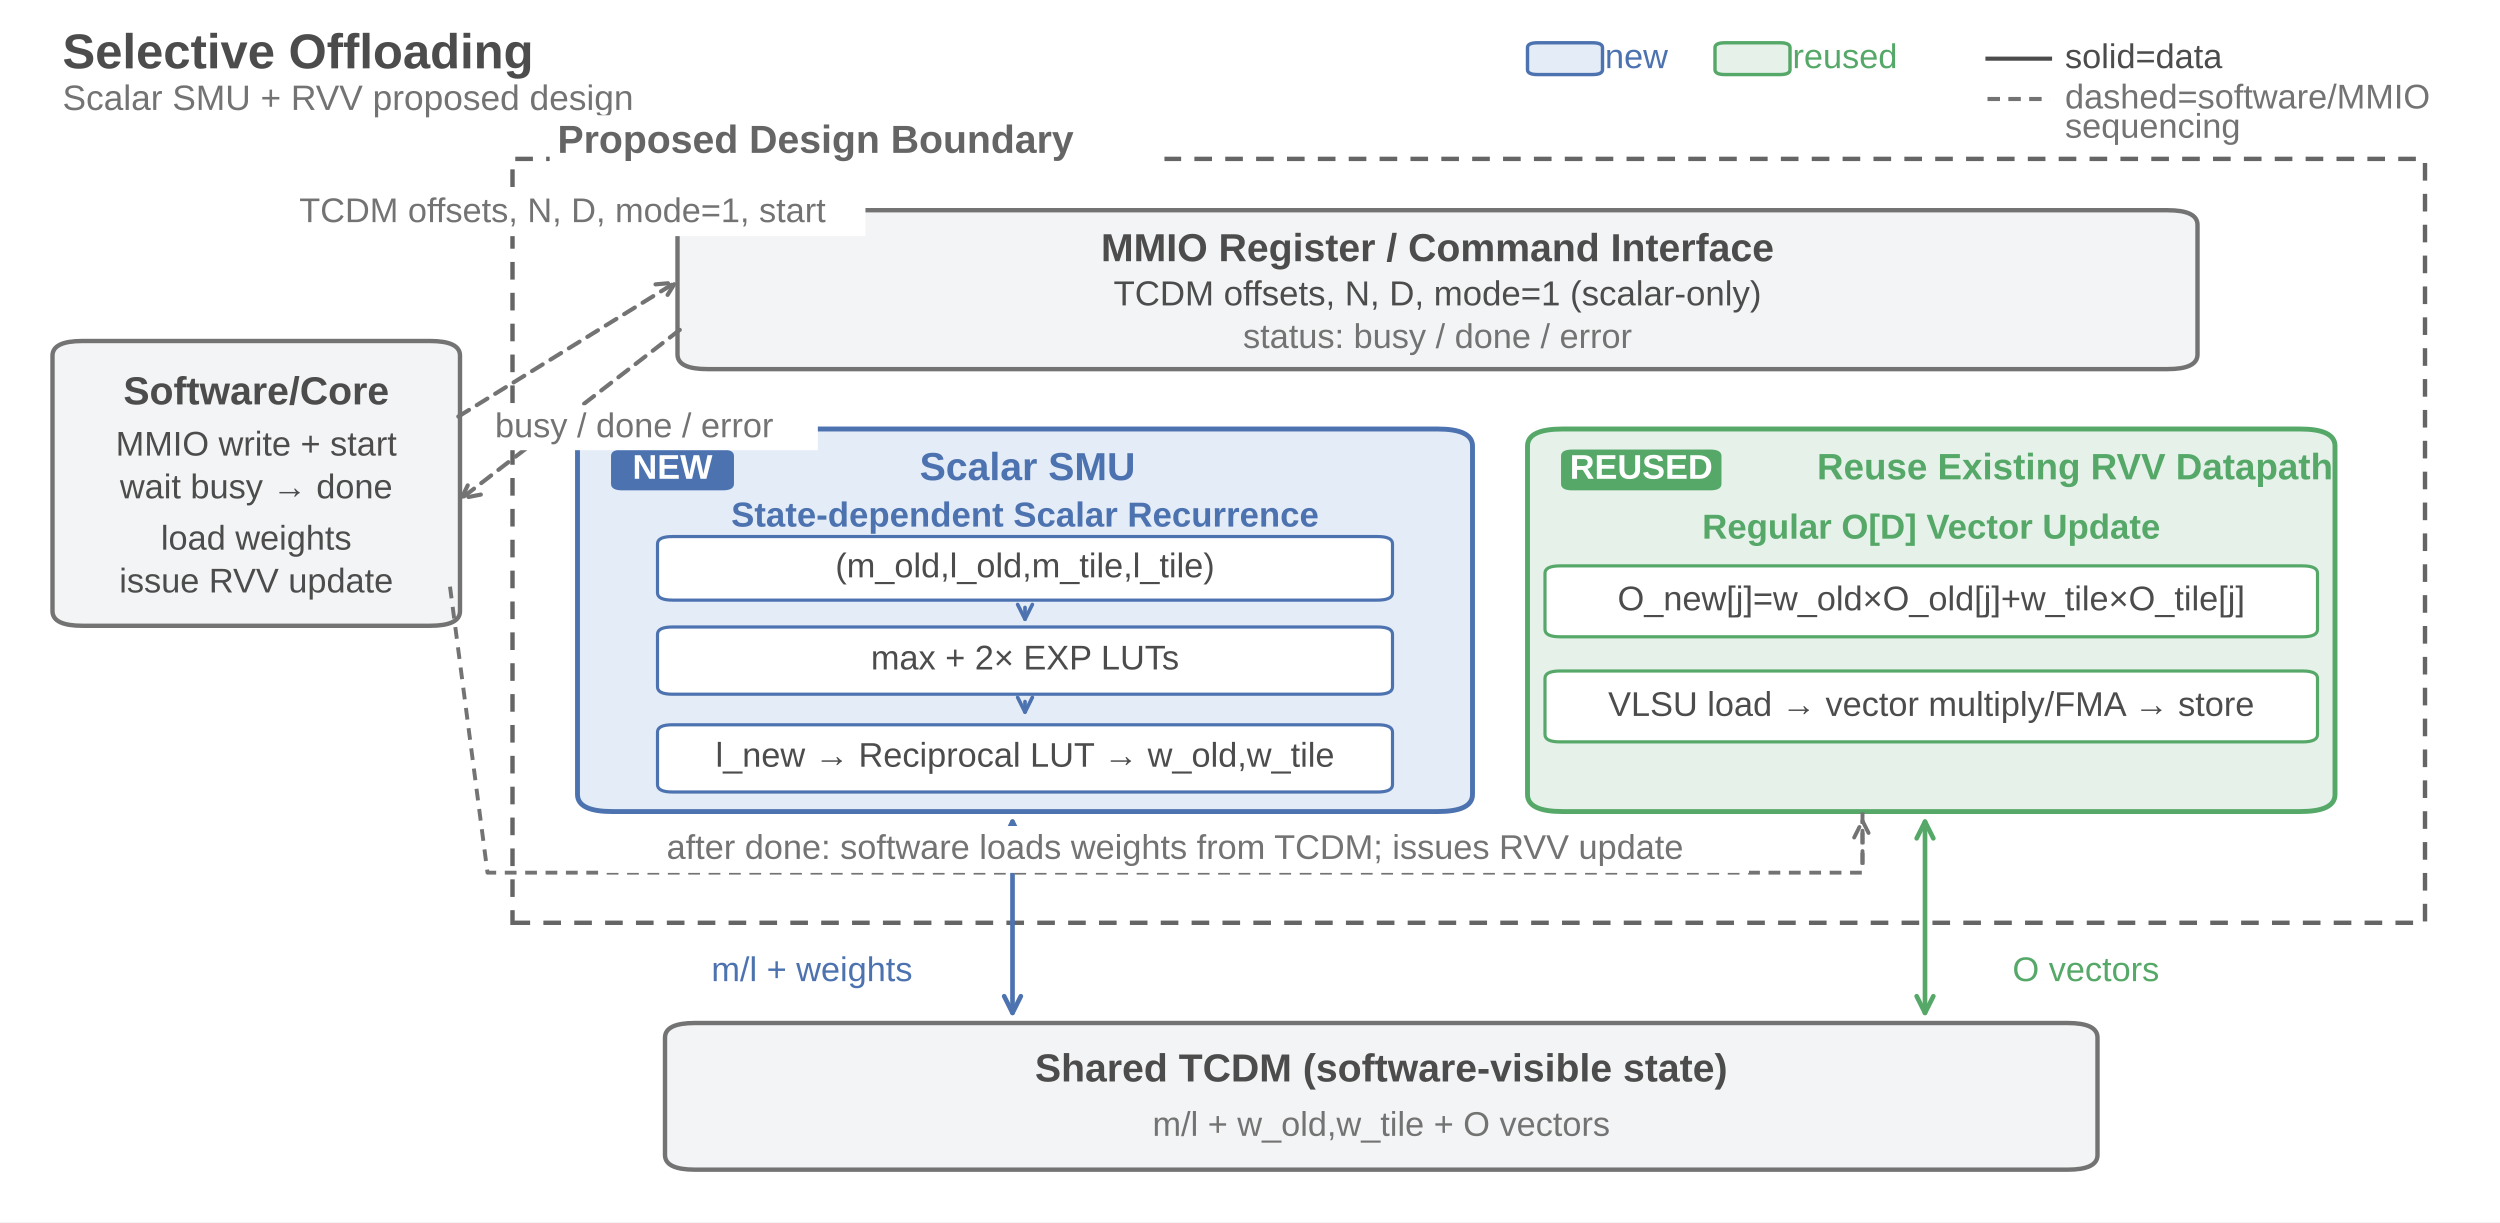
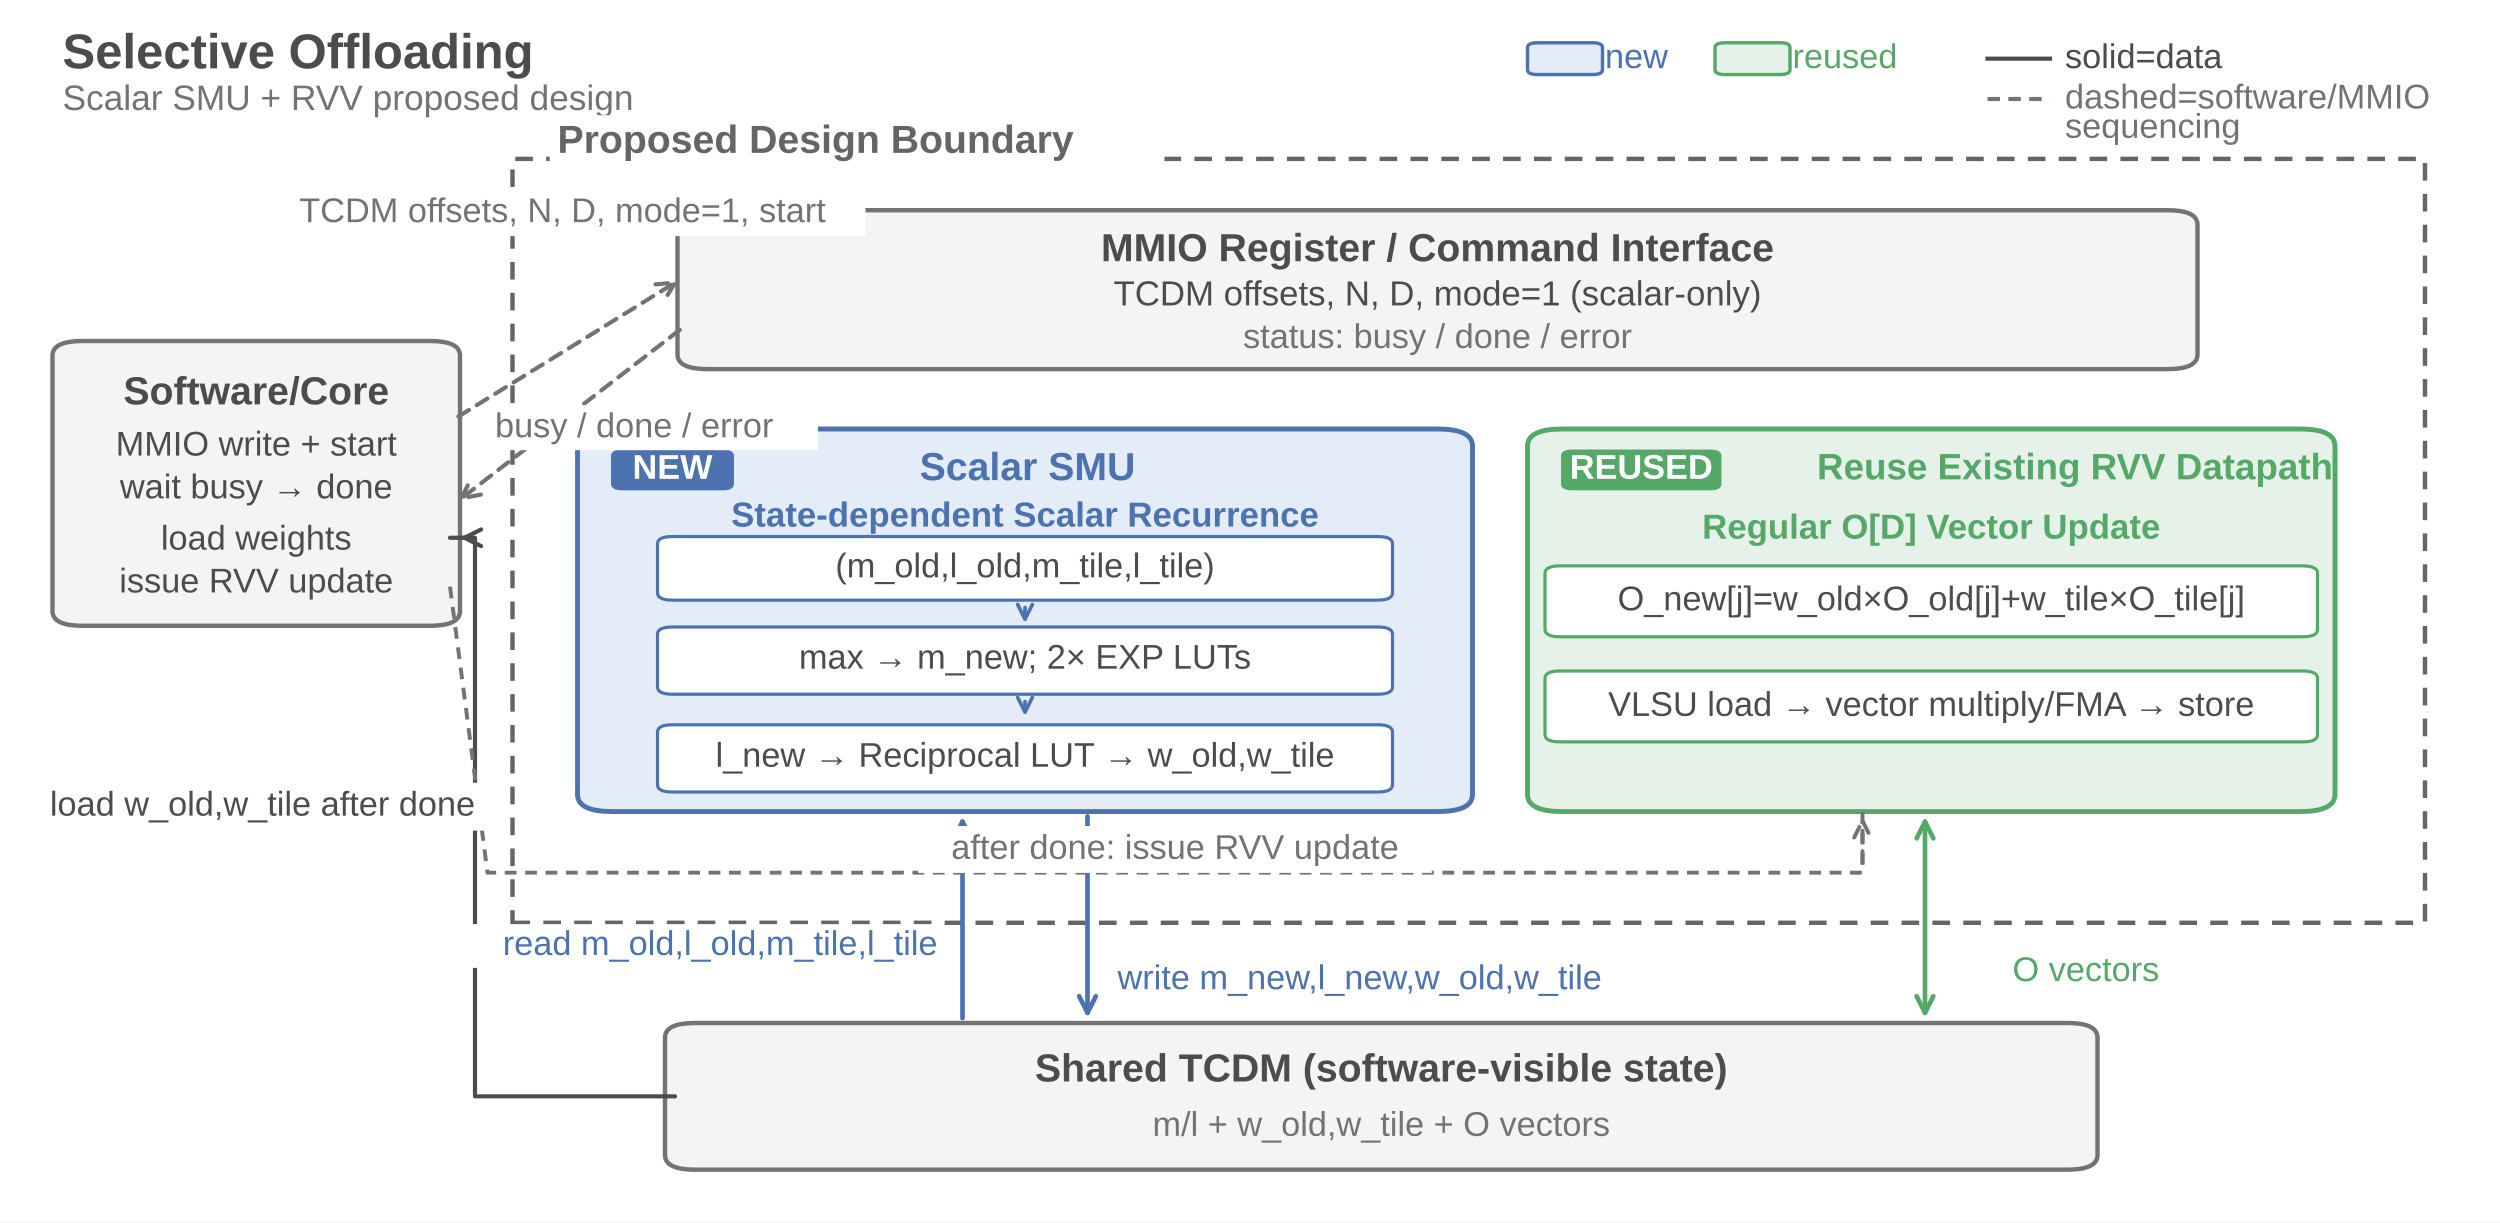
<svg xmlns="http://www.w3.org/2000/svg" width="510.236pt" height="249.449pt" viewBox="0 0 510.236 249.449" version="1.1">
  <defs>
    <style type="text/css">*{stroke-linejoin: round; stroke-linecap: butt}</style>
  </defs>
  <g id="figure_1">
    <g id="patch_1">
-       <path d="M 0 249.449  L 510.236 249.449  L 510.236 0  L 0 0  z " style="fill: #ffffff" />
+       <path d="M 0 249.449 L 510.236 249.449 L 510.236 0 L 0 0 z " style="fill: #ffffff" />
    </g>
    <g id="axes_1">
      <g id="patch_2">
-         <path d="M 104.598 188.334  L 494.929 188.334  L 494.929 32.428  L 104.598 32.428  L 104.598 188.334  z " clip-path="url(#p4f0338abc5)" style="fill: none; stroke-dasharray: 3.6,2.7; stroke-dashoffset: 0; stroke: #656565; stroke-width: 0.9; stroke-linejoin: miter" />
+         <path d="M 104.598 188.334 L 494.929 188.334 L 494.929 32.428 L 104.598 32.428 L 104.598 188.334 z " clip-path="url(#p57b01ac9a8)" style="fill: none; stroke-dasharray: 3.6,2.7; stroke-dashoffset: 0; stroke: #656565; stroke-width: 0.9; stroke-linejoin: miter" />
      </g>
      <g id="patch_3">
-         <path d="M 16.838 127.718  L 87.761 127.718  Q 93.883 127.718 93.883 124.724  L 93.883 72.59  Q 93.883 69.596 87.761 69.596  L 16.838 69.596  Q 10.715 69.596 10.715 72.59  L 10.715 124.724  Q 10.715 127.718 16.838 127.718  z " clip-path="url(#p4f0338abc5)" style="fill: #f3f4f5; stroke: #737373; stroke-width: 0.9; stroke-linejoin: miter" />
+         <path d="M 16.838 127.718 L 87.761 127.718 Q 93.883 127.718 93.883 124.724 L 93.883 72.59 Q 93.883 69.596 87.761 69.596 L 16.838 69.596 Q 10.715 69.596 10.715 72.59 L 10.715 124.724 Q 10.715 127.718 16.838 127.718 z " clip-path="url(#p57b01ac9a8)" style="fill: #f3f4f5; stroke: #737373; stroke-width: 0.9; stroke-linejoin: miter" />
      </g>
      <g id="patch_4">
-         <path d="M 144.397 75.334  L 442.375 75.334  Q 448.498 75.334 448.498 72.34  L 448.498 45.899  Q 448.498 42.905 442.375 42.905  L 144.397 42.905  Q 138.274 42.905 138.274 45.899  L 138.274 72.34  Q 138.274 75.334 144.397 75.334  z " clip-path="url(#p4f0338abc5)" style="fill: #f3f4f5; stroke: #737373; stroke-width: 0.9; stroke-linejoin: miter" />
+         <path d="M 144.397 75.334 L 442.375 75.334 Q 448.498 75.334 448.498 72.34 L 448.498 45.899 Q 448.498 42.905 442.375 42.905 L 144.397 42.905 Q 138.274 42.905 138.274 45.899 L 138.274 72.34 Q 138.274 75.334 144.397 75.334 z " clip-path="url(#p57b01ac9a8)" style="fill: #f3f4f5; stroke: #737373; stroke-width: 0.9; stroke-linejoin: miter" />
      </g>
      <g id="patch_5">
-         <path d="M 125.008 165.634  L 293.386 165.634  Q 300.529 165.634 300.529 162.142  L 300.529 91.049  Q 300.529 87.557 293.386 87.557  L 125.008 87.557  Q 117.865 87.557 117.865 91.049  L 117.865 162.142  Q 117.865 165.634 125.008 165.634  z " clip-path="url(#p4f0338abc5)" style="fill: #e4ecf7; stroke: #4c72b0; stroke-linejoin: miter" />
+         <path d="M 125.008 165.634 L 293.386 165.634 Q 300.529 165.634 300.529 162.142 L 300.529 91.049 Q 300.529 87.557 293.386 87.557 L 125.008 87.557 Q 117.865 87.557 117.865 91.049 L 117.865 162.142 Q 117.865 165.634 125.008 165.634 z " clip-path="url(#p57b01ac9a8)" style="fill: #e4ecf7; stroke: #4c72b0; stroke-linejoin: miter" />
      </g>
      <g id="patch_6">
-         <path d="M 318.898 165.634  L 469.417 165.634  Q 476.561 165.634 476.561 162.142  L 476.561 91.049  Q 476.561 87.557 469.417 87.557  L 318.898 87.557  Q 311.754 87.557 311.754 91.049  L 311.754 162.142  Q 311.754 165.634 318.898 165.634  z " clip-path="url(#p4f0338abc5)" style="fill: #e5f1e9; stroke: #55a868; stroke-linejoin: miter" />
+         <path d="M 318.898 165.634 L 469.417 165.634 Q 476.561 165.634 476.561 162.142 L 476.561 91.049 Q 476.561 87.557 469.417 87.557 L 318.898 87.557 Q 311.754 87.557 311.754 91.049 L 311.754 162.142 Q 311.754 165.634 318.898 165.634 z " clip-path="url(#p57b01ac9a8)" style="fill: #e5f1e9; stroke: #55a868; stroke-linejoin: miter" />
      </g>
      <g id="patch_7">
-         <path d="M 141.846 238.723  L 421.965 238.723  Q 428.088 238.723 428.088 235.729  L 428.088 211.782  Q 428.088 208.789 421.965 208.789  L 141.846 208.789  Q 135.723 208.789 135.723 211.782  L 135.723 235.729  Q 135.723 238.723 141.846 238.723  z " clip-path="url(#p4f0338abc5)" style="fill: #f3f4f5; stroke: #737373; stroke-width: 0.9; stroke-linejoin: miter" />
+         <path d="M 141.846 238.723 L 421.965 238.723 Q 428.088 238.723 428.088 235.729 L 428.088 211.782 Q 428.088 208.789 421.965 208.789 L 141.846 208.789 Q 135.723 208.789 135.723 211.782 L 135.723 235.729 Q 135.723 238.723 141.846 238.723 z " clip-path="url(#p57b01ac9a8)" style="fill: #f3f4f5; stroke: #737373; stroke-width: 0.9; stroke-linejoin: miter" />
      </g>
      <g id="patch_8">
-         <path d="M 93.544 85.009  Q 116.077 71.094 137.802 57.678  " clip-path="url(#p4f0338abc5)" style="fill: none; stroke-dasharray: 2.55,1.87; stroke-dashoffset: 0; stroke: #737373; stroke-width: 0.85; stroke-linecap: round" />
-         <path d="M 133.793 58.038  L 137.802 57.678  L 135.685 61.101  " clip-path="url(#p4f0338abc5)" style="fill: none; stroke-dasharray: 2.55,1.87; stroke-dashoffset: 0; stroke: #737373; stroke-width: 0.85; stroke-linecap: round" />
+         <path d="M 93.544 85.009 Q 116.077 71.094 137.802 57.678 " clip-path="url(#p57b01ac9a8)" style="fill: none; stroke-dasharray: 2.55,1.87; stroke-dashoffset: 0; stroke: #737373; stroke-width: 0.85; stroke-linecap: round" />
+         <path d="M 133.793 58.038 L 137.802 57.678 L 135.685 61.101 " clip-path="url(#p57b01ac9a8)" style="fill: none; stroke-dasharray: 2.55,1.87; stroke-dashoffset: 0; stroke: #737373; stroke-width: 0.85; stroke-linecap: round" />
      </g>
      <g id="patch_9">
-         <path d="M 138.732 67.326  Q 116.079 84.813 94.177 101.719  " clip-path="url(#p4f0338abc5)" style="fill: none; stroke-dasharray: 2.55,1.87; stroke-dashoffset: 0; stroke: #737373; stroke-width: 0.85; stroke-linecap: round" />
-         <path d="M 98.127 100.944  L 94.177 101.719  L 95.927 98.094  " clip-path="url(#p4f0338abc5)" style="fill: none; stroke-dasharray: 2.55,1.87; stroke-dashoffset: 0; stroke: #737373; stroke-width: 0.85; stroke-linecap: round" />
+         <path d="M 138.732 67.326 Q 116.079 84.813 94.177 101.719 " clip-path="url(#p57b01ac9a8)" style="fill: none; stroke-dasharray: 2.55,1.87; stroke-dashoffset: 0; stroke: #737373; stroke-width: 0.85; stroke-linecap: round" />
+         <path d="M 98.127 100.944 L 94.177 101.719 L 95.927 98.094 " clip-path="url(#p57b01ac9a8)" style="fill: none; stroke-dasharray: 2.55,1.87; stroke-dashoffset: 0; stroke: #737373; stroke-width: 0.85; stroke-linecap: round" />
      </g>
      <g id="patch_10">
-         <path d="M 137.254 122.479  L 281.14 122.479  Q 284.202 122.479 284.202 120.983  L 284.202 111.005  Q 284.202 109.508 281.14 109.508  L 137.254 109.508  Q 134.192 109.508 134.192 111.005  L 134.192 120.983  Q 134.192 122.479 137.254 122.479  z " clip-path="url(#p4f0338abc5)" style="fill: #ffffff; stroke: #4c72b0; stroke-width: 0.65; stroke-linejoin: miter" />
+         <path d="M 137.254 122.479 L 281.14 122.479 Q 284.202 122.479 284.202 120.983 L 284.202 111.005 Q 284.202 109.508 281.14 109.508 L 137.254 109.508 Q 134.192 109.508 134.192 111.005 L 134.192 120.983 Q 134.192 122.479 137.254 122.479 z " clip-path="url(#p57b01ac9a8)" style="fill: #ffffff; stroke: #4c72b0; stroke-width: 0.65; stroke-linejoin: miter" />
      </g>
      <g id="patch_11">
-         <path d="M 209.197 123.983  Q 209.197 125.599 209.197 126.376  " clip-path="url(#p4f0338abc5)" style="fill: none; stroke: #4c72b0; stroke-width: 0.75; stroke-linecap: round" />
-         <path d="M 210.697 123.376  L 209.197 126.376  L 207.697 123.376  " clip-path="url(#p4f0338abc5)" style="fill: none; stroke: #4c72b0; stroke-width: 0.75; stroke-linecap: round" />
+         <path d="M 209.197 123.983 Q 209.197 125.599 209.197 126.376 " clip-path="url(#p57b01ac9a8)" style="fill: none; stroke: #4c72b0; stroke-width: 0.75; stroke-linecap: round" />
+         <path d="M 210.697 123.376 L 209.197 126.376 L 207.697 123.376 " clip-path="url(#p57b01ac9a8)" style="fill: none; stroke: #4c72b0; stroke-width: 0.75; stroke-linecap: round" />
      </g>
      <g id="patch_12">
-         <path d="M 137.254 141.687  L 281.14 141.687  Q 284.202 141.687 284.202 140.19  L 284.202 129.464  Q 284.202 127.967 281.14 127.967  L 137.254 127.967  Q 134.192 127.967 134.192 129.464  L 134.192 140.19  Q 134.192 141.687 137.254 141.687  z " clip-path="url(#p4f0338abc5)" style="fill: #ffffff; stroke: #4c72b0; stroke-width: 0.65; stroke-linejoin: miter" />
+         <path d="M 137.254 141.687 L 281.14 141.687 Q 284.202 141.687 284.202 140.19 L 284.202 129.464 Q 284.202 127.967 281.14 127.967 L 137.254 127.967 Q 134.192 127.967 134.192 129.464 L 134.192 140.19 Q 134.192 141.687 137.254 141.687 z " clip-path="url(#p57b01ac9a8)" style="fill: #ffffff; stroke: #4c72b0; stroke-width: 0.65; stroke-linejoin: miter" />
      </g>
      <g id="patch_13">
-         <path d="M 209.197 143.19  Q 209.197 144.681 209.197 145.334  " clip-path="url(#p4f0338abc5)" style="fill: none; stroke: #4c72b0; stroke-width: 0.75; stroke-linecap: round" />
-         <path d="M 210.697 142.334  L 209.197 145.334  L 207.697 142.334  " clip-path="url(#p4f0338abc5)" style="fill: none; stroke: #4c72b0; stroke-width: 0.75; stroke-linecap: round" />
+         <path d="M 209.197 143.19 Q 209.197 144.681 209.197 145.334 " clip-path="url(#p57b01ac9a8)" style="fill: none; stroke: #4c72b0; stroke-width: 0.75; stroke-linecap: round" />
+         <path d="M 210.697 142.334 L 209.197 145.334 L 207.697 142.334 " clip-path="url(#p57b01ac9a8)" style="fill: none; stroke: #4c72b0; stroke-width: 0.75; stroke-linecap: round" />
      </g>
      <g id="patch_14">
-         <path d="M 137.254 161.643  L 281.14 161.643  Q 284.202 161.643 284.202 160.146  L 284.202 149.42  Q 284.202 147.923 281.14 147.923  L 137.254 147.923  Q 134.192 147.923 134.192 149.42  L 134.192 160.146  Q 134.192 161.643 137.254 161.643  z " clip-path="url(#p4f0338abc5)" style="fill: #ffffff; stroke: #4c72b0; stroke-width: 0.65; stroke-linejoin: miter" />
+         <path d="M 137.254 161.643 L 281.14 161.643 Q 284.202 161.643 284.202 160.146 L 284.202 149.42 Q 284.202 147.923 281.14 147.923 L 137.254 147.923 Q 134.192 147.923 134.192 149.42 L 134.192 160.146 Q 134.192 161.643 137.254 161.643 z " clip-path="url(#p57b01ac9a8)" style="fill: #ffffff; stroke: #4c72b0; stroke-width: 0.65; stroke-linejoin: miter" />
      </g>
      <g id="patch_15">
-         <path d="M 318.387 129.963  L 469.928 129.963  Q 472.989 129.963 472.989 128.466  L 472.989 116.991  Q 472.989 115.495 469.928 115.495  L 318.387 115.495  Q 315.326 115.495 315.326 116.991  L 315.326 128.466  Q 315.326 129.963 318.387 129.963  z " clip-path="url(#p4f0338abc5)" style="fill: #ffffff; stroke: #55a868; stroke-width: 0.65; stroke-linejoin: miter" />
+         <path d="M 318.387 129.963 L 469.928 129.963 Q 472.989 129.963 472.989 128.466 L 472.989 116.991 Q 472.989 115.495 469.928 115.495 L 318.387 115.495 Q 315.326 115.495 315.326 116.991 L 315.326 128.466 Q 315.326 129.963 318.387 129.963 z " clip-path="url(#p57b01ac9a8)" style="fill: #ffffff; stroke: #55a868; stroke-width: 0.65; stroke-linejoin: miter" />
      </g>
      <g id="patch_16">
-         <path d="M 318.387 151.415  L 469.928 151.415  Q 472.989 151.415 472.989 149.919  L 472.989 138.444  Q 472.989 136.947 469.928 136.947  L 318.387 136.947  Q 315.326 136.947 315.326 138.444  L 315.326 149.919  Q 315.326 151.415 318.387 151.415  z " clip-path="url(#p4f0338abc5)" style="fill: #ffffff; stroke: #55a868; stroke-width: 0.65; stroke-linejoin: miter" />
+         <path d="M 318.387 151.415 L 469.928 151.415 Q 472.989 151.415 472.989 149.919 L 472.989 138.444 Q 472.989 136.947 469.928 136.947 L 318.387 136.947 Q 315.326 136.947 315.326 138.444 L 315.326 149.919 Q 315.326 151.415 318.387 151.415 z " clip-path="url(#p57b01ac9a8)" style="fill: #ffffff; stroke: #55a868; stroke-width: 0.65; stroke-linejoin: miter" />
      </g>
      <g id="patch_17">
-         <path d="M 206.646 206.726  Q 206.646 187.212 206.646 167.697  " clip-path="url(#p4f0338abc5)" style="fill: none; stroke: #4c72b0; stroke-width: 0.95; stroke-linecap: round" />
-         <path d="M 208.346 203.326  L 206.646 206.726  L 204.946 203.326  " clip-path="url(#p4f0338abc5)" style="fill: none; stroke: #4c72b0; stroke-width: 0.95; stroke-linecap: round" />
-         <path d="M 204.946 171.097  L 206.646 167.697  L 208.346 171.097  " clip-path="url(#p4f0338abc5)" style="fill: none; stroke: #4c72b0; stroke-width: 0.95; stroke-linecap: round" />
+         <path d="M 196.441 207.789 Q 196.441 187.212 196.441 167.697 " clip-path="url(#p57b01ac9a8)" style="fill: none; stroke: #4c72b0; stroke-width: 0.95; stroke-linecap: round" />
+         <path d="M 194.741 171.097 L 196.441 167.697 L 198.141 171.097 " clip-path="url(#p57b01ac9a8)" style="fill: none; stroke: #4c72b0; stroke-width: 0.95; stroke-linecap: round" />
      </g>
      <g id="patch_18">
-         <path d="M 392.882 206.726  Q 392.882 187.212 392.882 167.697  " clip-path="url(#p4f0338abc5)" style="fill: none; stroke: #55a868; stroke-width: 0.95; stroke-linecap: round" />
-         <path d="M 394.582 203.326  L 392.882 206.726  L 391.182 203.326  " clip-path="url(#p4f0338abc5)" style="fill: none; stroke: #55a868; stroke-width: 0.95; stroke-linecap: round" />
-         <path d="M 391.182 171.097  L 392.882 167.697  L 394.582 171.097  " clip-path="url(#p4f0338abc5)" style="fill: none; stroke: #55a868; stroke-width: 0.95; stroke-linecap: round" />
+         <path d="M 221.953 166.634 Q 221.953 187.211 221.953 206.725 " clip-path="url(#p57b01ac9a8)" style="fill: none; stroke: #4c72b0; stroke-width: 0.95; stroke-linecap: round" />
+         <path d="M 223.653 203.325 L 221.953 206.725 L 220.253 203.325 " clip-path="url(#p57b01ac9a8)" style="fill: none; stroke: #4c72b0; stroke-width: 0.95; stroke-linecap: round" />
+       </g>
+       <g id="patch_19">
+         <path d="M 392.882 206.726 Q 392.882 187.212 392.882 167.697 " clip-path="url(#p57b01ac9a8)" style="fill: none; stroke: #55a868; stroke-width: 0.95; stroke-linecap: round" />
+         <path d="M 394.582 203.326 L 392.882 206.726 L 391.182 203.326 " clip-path="url(#p57b01ac9a8)" style="fill: none; stroke: #55a868; stroke-width: 0.95; stroke-linecap: round" />
+         <path d="M 391.182 171.097 L 392.882 167.697 L 394.582 171.097 " clip-path="url(#p57b01ac9a8)" style="fill: none; stroke: #55a868; stroke-width: 0.95; stroke-linecap: round" />
      </g>
      <g id="line2d_1">
-         <path d="M 91.843 119.735  L 99.496 178.106  L 380.126 178.106  L 380.126 164.636  " clip-path="url(#p4f0338abc5)" style="fill: none; stroke-dasharray: 2.4,1.76; stroke-dashoffset: 0; stroke: #737373; stroke-width: 0.8" />
-       </g>
-       <g id="patch_19">
-         <path d="M 313.795 15.216  L 325.02 15.216  Q 327.061 15.216 327.061 14.219  L 327.061 9.729  Q 327.061 8.731 325.02 8.731  L 313.795 8.731  Q 311.754 8.731 311.754 9.729  L 311.754 14.219  Q 311.754 15.216 313.795 15.216  z " clip-path="url(#p4f0338abc5)" style="fill: #e4ecf7; stroke: #4c72b0; stroke-width: 0.7; stroke-linejoin: miter" />
+         <path d="M 137.764 223.756 L 96.945 223.756 L 96.945 109.757 L 91.843 109.757 " clip-path="url(#p57b01ac9a8)" style="fill: none; stroke: #4c4c4c; stroke-width: 0.85; stroke-linecap: round" />
+       </g>
+       <g id="line2d_2">
+         <path d="M 91.843 119.735 L 99.496 178.106 L 380.126 178.106 L 380.126 164.636 " clip-path="url(#p57b01ac9a8)" style="fill: none; stroke-dasharray: 2.4,1.76; stroke-dashoffset: 0; stroke: #737373; stroke-width: 0.8" />
      </g>
      <g id="patch_20">
-         <path d="M 352.063 15.216  L 363.288 15.216  Q 365.329 15.216 365.329 14.219  L 365.329 9.729  Q 365.329 8.731 363.288 8.731  L 352.063 8.731  Q 350.022 8.731 350.022 9.729  L 350.022 14.219  Q 350.022 15.216 352.063 15.216  z " clip-path="url(#p4f0338abc5)" style="fill: #e5f1e9; stroke: #55a868; stroke-width: 0.7; stroke-linejoin: miter" />
-       </g>
-       <g id="line2d_2">
-         <path d="M 405.638 11.974  L 418.394 11.974  " clip-path="url(#p4f0338abc5)" style="fill: none; stroke: #4c4c4c; stroke-width: 0.85; stroke-linecap: square" />
+         <path d="M 313.795 15.216 L 325.02 15.216 Q 327.061 15.216 327.061 14.219 L 327.061 9.729 Q 327.061 8.731 325.02 8.731 L 313.795 8.731 Q 311.754 8.731 311.754 9.729 L 311.754 14.219 Q 311.754 15.216 313.795 15.216 z " clip-path="url(#p57b01ac9a8)" style="fill: #e4ecf7; stroke: #4c72b0; stroke-width: 0.7; stroke-linejoin: miter" />
+       </g>
+       <g id="patch_21">
+         <path d="M 352.063 15.216 L 363.288 15.216 Q 365.329 15.216 365.329 14.219 L 365.329 9.729 Q 365.329 8.731 363.288 8.731 L 352.063 8.731 Q 350.022 8.731 350.022 9.729 L 350.022 14.219 Q 350.022 15.216 352.063 15.216 z " clip-path="url(#p57b01ac9a8)" style="fill: #e5f1e9; stroke: #55a868; stroke-width: 0.7; stroke-linejoin: miter" />
      </g>
      <g id="line2d_3">
-         <path d="M 405.638 20.205  L 418.394 20.205  " clip-path="url(#p4f0338abc5)" style="fill: none; stroke-dasharray: 2.55,1.7; stroke-dashoffset: 0; stroke: #737373; stroke-width: 0.85" />
-       </g>
-       <g id="patch_21">
-         <path d="M 127.049 99.78  L 147.458 99.78  Q 149.499 99.78 149.499 98.782  L 149.499 93.044  Q 149.499 92.047 147.458 92.047  L 127.049 92.047  Q 125.008 92.047 125.008 93.044  L 125.008 98.782  Q 125.008 99.78 127.049 99.78  z " clip-path="url(#p4f0338abc5)" style="fill: #4c72b0; stroke: #4c72b0; stroke-width: 0.6; stroke-linejoin: miter" />
+         <path d="M 405.638 11.974 L 418.394 11.974 " clip-path="url(#p57b01ac9a8)" style="fill: none; stroke: #4c4c4c; stroke-width: 0.85; stroke-linecap: square" />
+       </g>
+       <g id="line2d_4">
+         <path d="M 405.638 20.205 L 418.394 20.205 " clip-path="url(#p57b01ac9a8)" style="fill: none; stroke-dasharray: 2.55,1.7; stroke-dashoffset: 0; stroke: #737373; stroke-width: 0.85" />
      </g>
      <g id="patch_22">
-         <path d="M 320.939 99.78  L 349.002 99.78  Q 351.043 99.78 351.043 98.782  L 351.043 93.044  Q 351.043 92.047 349.002 92.047  L 320.939 92.047  Q 318.898 92.047 318.898 93.044  L 318.898 98.782  Q 318.898 99.78 320.939 99.78  z " clip-path="url(#p4f0338abc5)" style="fill: #55a868; stroke: #55a868; stroke-width: 0.6; stroke-linejoin: miter" />
+         <path d="M 127.049 99.78 L 147.458 99.78 Q 149.499 99.78 149.499 98.782 L 149.499 93.044 Q 149.499 92.047 147.458 92.047 L 127.049 92.047 Q 125.008 92.047 125.008 93.044 L 125.008 98.782 Q 125.008 99.78 127.049 99.78 z " clip-path="url(#p57b01ac9a8)" style="fill: #4c72b0; stroke: #4c72b0; stroke-width: 0.6; stroke-linejoin: miter" />
      </g>
      <g id="patch_23">
-         <path d="M 380.126 176.104  Q 380.126 171.371 380.126 167.532  " clip-path="url(#p4f0338abc5)" style="fill: none; stroke-dasharray: 2.4,1.76; stroke-dashoffset: 0; stroke: #737373; stroke-width: 0.8; stroke-linecap: round" />
-         <path d="M 378.426 170.932  L 380.126 167.532  L 381.826 170.932  " clip-path="url(#p4f0338abc5)" style="fill: none; stroke-dasharray: 2.4,1.76; stroke-dashoffset: 0; stroke: #737373; stroke-width: 0.8; stroke-linecap: round" />
+         <path d="M 320.939 99.78 L 349.002 99.78 Q 351.043 99.78 351.043 98.782 L 351.043 93.044 Q 351.043 92.047 349.002 92.047 L 320.939 92.047 Q 318.898 92.047 318.898 93.044 L 318.898 98.782 Q 318.898 99.78 320.939 99.78 z " clip-path="url(#p57b01ac9a8)" style="fill: #55a868; stroke: #55a868; stroke-width: 0.6; stroke-linejoin: miter" />
+       </g>
+       <g id="patch_24">
+         <path d="M 94.947 109.757 Q 94.394 109.757 94.791 109.757 " clip-path="url(#p57b01ac9a8)" style="fill: none; stroke: #4c4c4c; stroke-width: 0.85; stroke-linecap: round" />
+         <path d="M 98.191 111.457 L 94.791 109.757 L 98.191 108.057 " clip-path="url(#p57b01ac9a8)" style="fill: none; stroke: #4c4c4c; stroke-width: 0.85; stroke-linecap: round" />
+       </g>
+       <g id="patch_25">
+         <path d="M 380.126 176.104 Q 380.126 171.371 380.126 167.532 " clip-path="url(#p57b01ac9a8)" style="fill: none; stroke-dasharray: 2.4,1.76; stroke-dashoffset: 0; stroke: #737373; stroke-width: 0.8; stroke-linecap: round" />
+         <path d="M 378.426 170.932 L 380.126 167.532 L 381.826 170.932 " clip-path="url(#p57b01ac9a8)" style="fill: none; stroke-dasharray: 2.4,1.76; stroke-dashoffset: 0; stroke: #737373; stroke-width: 0.8; stroke-linecap: round" />
      </g>
      <g id="text_1">
        <text style="font-weight: 700; font-size: 10px; font-family: 'Arial', 'Helvetica', 'DejaVu Sans', sans-serif; text-anchor: start; fill: #4c4c4c" x="12.756" y="13.946" transform="rotate(-0 12.75591 13.94551)">Selective Offloading</text>
      </g>
      <g id="text_2">
        <text style="font-size: 7.2px; font-family: 'Arial', 'Helvetica', 'DejaVu Sans', sans-serif; text-anchor: start; fill: #737373" x="12.756" y="22.442" transform="rotate(-0 12.75591 22.44155)">Scalar SMU + RVV proposed design</text>
      </g>
      <g id="text_3">
        <text style="font-size: 7px; font-family: 'Arial', 'Helvetica', 'DejaVu Sans', sans-serif; text-anchor: start; fill: #4c72b0" x="327.572" y="13.905" transform="rotate(-0 327.5717 13.90511)">new</text>
      </g>
      <g id="text_4">
        <text style="font-size: 7px; font-family: 'Arial', 'Helvetica', 'DejaVu Sans', sans-serif; text-anchor: start; fill: #55a868" x="365.839" y="13.905" transform="rotate(-0 365.8394 13.90511)">reused</text>
      </g>
      <g id="text_5">
        <text style="font-size: 7px; font-family: 'Arial', 'Helvetica', 'DejaVu Sans', sans-serif; text-anchor: start; fill: #4c4c4c" x="421.455" y="13.905" transform="rotate(-0 421.4551 13.90511)">solid=data</text>
      </g>
      <g id="text_6">
        <text style="font-size: 7px; font-family: 'Arial', 'Helvetica', 'DejaVu Sans', sans-serif; text-anchor: start; fill: #737373" x="421.455" y="22.137" transform="rotate(-0 421.4551 22.13692)">dashed=software/MMIO</text>
      </g>
      <g id="text_7">
        <text style="font-size: 7px; font-family: 'Arial', 'Helvetica', 'DejaVu Sans', sans-serif; text-anchor: start; fill: #737373" x="421.455" y="28.124" transform="rotate(-0 421.4551 28.12369)">sequencing</text>
      </g>
      <g id="text_8">
        <text style="font-weight: 700; font-size: 8px; font-family: 'Arial', 'Helvetica', 'DejaVu Sans', sans-serif; text-anchor: middle; fill: #4c4c4c" x="52.299" y="82.53" transform="rotate(-0 52.29921 82.53002)">Software/Core</text>
      </g>
      <g id="text_9">
        <text style="font-size: 7px; font-family: 'Arial', 'Helvetica', 'DejaVu Sans', sans-serif; text-anchor: middle; fill: #4c4c4c" x="52.299" y="92.98" transform="rotate(-0 52.29921 92.98038)">MMIO write + start</text>
      </g>
      <g id="text_10">
        <text style="font-size: 7px; font-family: 'Arial', 'Helvetica', 'DejaVu Sans', sans-serif; text-anchor: middle; fill: #4c4c4c" x="52.299" y="101.711" transform="rotate(-0 52.29921 101.7111)">wait busy → done</text>
      </g>
      <g id="text_11">
        <text style="font-size: 7px; font-family: 'Arial', 'Helvetica', 'DejaVu Sans', sans-serif; text-anchor: middle; fill: #4c4c4c" x="52.299" y="112.188" transform="rotate(-0 52.29921 112.1879)">load weights</text>
      </g>
      <g id="text_12">
        <text style="font-size: 7px; font-family: 'Arial', 'Helvetica', 'DejaVu Sans', sans-serif; text-anchor: middle; fill: #4c4c4c" x="52.299" y="120.919" transform="rotate(-0 52.29921 120.9186)">issue RVV update</text>
      </g>
      <g id="text_13">
        <text style="font-weight: 700; font-size: 8px; font-family: 'Arial', 'Helvetica', 'DejaVu Sans', sans-serif; text-anchor: middle; fill: #4c4c4c" x="293.386" y="53.313" transform="rotate(-0 293.3858 53.31326)">MMIO Register / Command Interface</text>
      </g>
      <g id="text_14">
        <text style="font-size: 7.1px; font-family: 'Arial', 'Helvetica', 'DejaVu Sans', sans-serif; text-anchor: middle; fill: #4c4c4c" x="293.386" y="62.326" transform="rotate(-0 293.3858 62.32577)">TCDM offsets, N, D, mode=1 (scalar-only)</text>
      </g>
      <g id="text_15">
        <text style="font-size: 7px; font-family: 'Arial', 'Helvetica', 'DejaVu Sans', sans-serif; text-anchor: middle; fill: #737373" x="293.386" y="71.029" transform="rotate(-0 293.3858 71.02889)">status: busy / done / error</text>
      </g>
      <g id="text_16">
-         <g id="patch_24">
-           <path d="M 52.972 48.191  L 176.634 48.191  L 176.634 38.617  L 52.972 38.617  z " style="fill: #ffffff" />
+         <g id="patch_26">
+           <path d="M 52.972 48.191 L 176.634 48.191 L 176.634 38.617 L 52.972 38.617 z " style="fill: #ffffff" />
        </g>
        <text style="font-size: 7px; font-family: 'Arial', 'Helvetica', 'DejaVu Sans', sans-serif; text-anchor: middle; fill: #737373" x="114.803" y="45.336" transform="rotate(-0 114.8032 45.33566)">TCDM offsets, N, D, mode=1, start</text>
      </g>
      <g id="text_17">
-         <g id="patch_25">
-           <path d="M 99.837 91.884  L 166.915 91.884  L 166.915 82.73  L 99.837 82.73  z " style="fill: #ffffff" />
+         <g id="patch_27">
+           <path d="M 99.837 91.884 L 166.915 91.884 L 166.915 82.73 L 99.837 82.73 z " style="fill: #ffffff" />
        </g>
        <text style="font-size: 7px; font-family: 'Arial', 'Helvetica', 'DejaVu Sans', sans-serif; text-anchor: start; fill: #737373" x="101.027" y="89.239" transform="rotate(-0 101.0268 89.23865)">busy / done / error</text>
      </g>
      <g id="text_18">
        <text style="font-weight: 700; font-size: 7px; font-family: 'Arial', 'Helvetica', 'DejaVu Sans', sans-serif; text-anchor: middle; fill: #ffffff" x="137.254" y="97.72" transform="rotate(-0 137.2535 97.71991)">NEW</text>
      </g>
      <g id="text_19">
        <text style="font-weight: 700; font-size: 8px; font-family: 'Arial', 'Helvetica', 'DejaVu Sans', sans-serif; text-anchor: middle; fill: #4c72b0" x="209.707" y="97.996" transform="rotate(-0 209.7071 97.99585)">Scalar SMU</text>
      </g>
      <g id="text_20">
        <text style="font-weight: 700; font-size: 7.1px; font-family: 'Arial', 'Helvetica', 'DejaVu Sans', sans-serif; text-anchor: middle; fill: #4c72b0" x="209.197" y="107.476" transform="rotate(-0 209.1969 107.476)">State-dependent Scalar Recurrence</text>
      </g>
      <g id="text_21">
        <text style="font-size: 7px; font-family: 'Arial', 'Helvetica', 'DejaVu Sans', sans-serif; text-anchor: middle; fill: #4c4c4c" x="209.197" y="117.828" transform="rotate(-0 209.1969 117.8279)">(m_old,l_old,m_tile,l_tile)</text>
      </g>
      <g id="text_22">
-         <text style="font-size: 7px; font-family: 'Arial', 'Helvetica', 'DejaVu Sans', sans-serif; text-anchor: middle; fill: #4c4c4c" x="209.197" y="136.634" transform="rotate(-0 209.1969 136.6339)">max + 2× EXP LUTs</text>
+         <text style="font-size: 7px; font-family: 'Arial', 'Helvetica', 'DejaVu Sans', sans-serif; text-anchor: middle; fill: #4c4c4c" x="209.197" y="136.475" transform="rotate(-0 209.1969 136.4748)">max → m_new; 2× EXP LUTs</text>
      </g>
      <g id="text_23">
        <text style="font-size: 7px; font-family: 'Arial', 'Helvetica', 'DejaVu Sans', sans-serif; text-anchor: middle; fill: #4c4c4c" x="209.197" y="156.492" transform="rotate(-0 209.1969 156.4925)">l_new → Reciprocal LUT → w_old,w_tile</text>
      </g>
      <g id="text_24">
        <text style="font-weight: 700; font-size: 7px; font-family: 'Arial', 'Helvetica', 'DejaVu Sans', sans-serif; text-anchor: middle; fill: #ffffff" x="334.97" y="97.72" transform="rotate(-0 334.9701 97.71991)">REUSED</text>
      </g>
      <g id="text_25">
        <text style="font-weight: 700; font-size: 7.5px; font-family: 'Arial', 'Helvetica', 'DejaVu Sans', sans-serif; text-anchor: middle; fill: #55a868" x="423.496" y="97.829" transform="rotate(-0 423.4961 97.82858)">Reuse Existing RVV Datapath</text>
      </g>
      <g id="text_26">
        <text style="font-weight: 700; font-size: 7.1px; font-family: 'Arial', 'Helvetica', 'DejaVu Sans', sans-serif; text-anchor: middle; fill: #55a868" x="394.157" y="109.943" transform="rotate(-0 394.1575 109.9428)">Regular O[D] Vector Update</text>
      </g>
      <g id="text_27">
        <text style="font-size: 7px; font-family: 'Arial', 'Helvetica', 'DejaVu Sans', sans-serif; text-anchor: middle; fill: #4c4c4c" x="394.157" y="124.563" transform="rotate(-0 394.1575 124.563)">O_new[j]=w_old×O_old[j]+w_tile×O_tile[j]</text>
      </g>
      <g id="text_28">
        <text style="font-size: 7px; font-family: 'Arial', 'Helvetica', 'DejaVu Sans', sans-serif; text-anchor: middle; fill: #4c4c4c" x="394.157" y="146.113" transform="rotate(-0 394.1575 146.113)">VLSU load → vector multiply/FMA → store</text>
      </g>
      <g id="text_29">
        <text style="font-weight: 700; font-size: 8px; font-family: 'Arial', 'Helvetica', 'DejaVu Sans', sans-serif; text-anchor: middle; fill: #4c4c4c" x="281.906" y="220.725" transform="rotate(-0 281.9055 220.7247)">Shared TCDM (software-visible state)</text>
      </g>
      <g id="text_30">
        <text style="font-size: 7px; font-family: 'Arial', 'Helvetica', 'DejaVu Sans', sans-serif; text-anchor: middle; fill: #737373" x="281.906" y="231.826" transform="rotate(-0 281.9055 231.826)">m/l + w_old,w_tile + O vectors</text>
      </g>
      <g id="text_31">
-         <g id="patch_26">
-           <path d="M 136.572 202.679  L 187.216 202.679  L 187.216 193.944  L 136.572 193.944  z " style="fill: #ffffff" />
-         </g>
-         <text style="font-size: 7px; font-family: 'Arial', 'Helvetica', 'DejaVu Sans', sans-serif; text-anchor: end; fill: #4c72b0" x="186.236" y="200.243" transform="rotate(-0 186.2362 200.2434)">m/l + weights</text>
+         <g id="patch_28">
+           <path d="M 90.948 197.538 L 192.319 197.538 L 192.319 188.609 L 90.948 188.609 z " style="fill: #ffffff" />
+         </g>
+         <text style="font-size: 7px; font-family: 'Arial', 'Helvetica', 'DejaVu Sans', sans-serif; text-anchor: end; fill: #4c72b0" x="191.339" y="194.908" transform="rotate(-0 191.3386 194.9076)">read m_old,l_old,m_tile,l_tile</text>
      </g>
      <g id="text_32">
-         <g id="patch_27">
-           <path d="M 409.76 202.679  L 445.306 202.679  L 445.306 193.944  L 409.76 193.944  z " style="fill: #ffffff" />
+         <g id="patch_29">
+           <path d="M 227.096 204.523 L 340.314 204.523 L 340.314 195.593 L 227.096 195.593 z " style="fill: #ffffff" />
+         </g>
+         <text style="font-size: 7px; font-family: 'Arial', 'Helvetica', 'DejaVu Sans', sans-serif; text-anchor: start; fill: #4c72b0" x="228.076" y="201.892" transform="rotate(-0 228.0756 201.8922)">write m_new,l_new,w_old,w_tile</text>
+       </g>
+       <g id="text_33">
+         <g id="patch_30">
+           <path d="M 409.76 202.679 L 445.306 202.679 L 445.306 193.944 L 409.76 193.944 z " style="fill: #ffffff" />
        </g>
        <text style="font-size: 7px; font-family: 'Arial', 'Helvetica', 'DejaVu Sans', sans-serif; text-anchor: start; fill: #55a868" x="410.74" y="200.243" transform="rotate(-0 410.7402 200.2434)">O vectors</text>
      </g>
-       <g id="text_33">
-         <g id="patch_28">
-           <path d="M 122.662 178.154  L 356.96 178.154  L 356.96 168.58  L 122.662 168.58  z " style="fill: #ffffff" />
-         </g>
-         <text style="font-size: 7px; font-family: 'Arial', 'Helvetica', 'DejaVu Sans', sans-serif; text-anchor: middle; fill: #737373" x="239.811" y="175.298" transform="rotate(-0 239.811 175.2985)">after done: software loads weights from TCDM; issues RVV update</text>
-       </g>
      <g id="text_34">
-         <g id="patch_29">
-           <path d="M 112.183 34.527  L 237.655 34.527  L 237.655 23.522  L 112.183 23.522  z " style="fill: #ffffff" />
+         <g id="patch_31">
+           <path d="M 3.198 169.521 L 103.951 169.521 L 103.951 159.752 L 3.198 159.752 z " style="fill: #ffffff" />
+         </g>
+         <text style="font-size: 7px; font-family: 'Arial', 'Helvetica', 'DejaVu Sans', sans-serif; text-anchor: middle; fill: #4c4c4c" x="53.575" y="166.47" transform="rotate(-0 53.5748 166.4704)">load w_old,w_tile after done</text>
+       </g>
+       <g id="text_35">
+         <g id="patch_32">
+           <path d="M 187.416 178.154 L 292.206 178.154 L 292.206 168.58 L 187.416 168.58 z " style="fill: #ffffff" />
+         </g>
+         <text style="font-size: 7px; font-family: 'Arial', 'Helvetica', 'DejaVu Sans', sans-serif; text-anchor: middle; fill: #737373" x="239.811" y="175.298" transform="rotate(-0 239.811 175.2985)">after done: issue RVV update</text>
+       </g>
+       <g id="text_36">
+         <g id="patch_33">
+           <path d="M 112.183 34.527 L 237.655 34.527 L 237.655 23.522 L 112.183 23.522 z " style="fill: #ffffff" />
        </g>
        <text style="font-weight: 700; font-size: 8px; font-family: 'Arial', 'Helvetica', 'DejaVu Sans', sans-serif; text-anchor: start; fill: #656565" x="113.783" y="31.201" transform="rotate(-0 113.7827 31.20099)">Proposed Design Boundary</text>
      </g>
    </g>
  </g>
  <defs>
-     <clipPath id="p4f0338abc5">
+     <clipPath id="p57b01ac9a8">
      <rect x="0" y="0" width="510.236" height="249.449" />
    </clipPath>
  </defs>
</svg>
